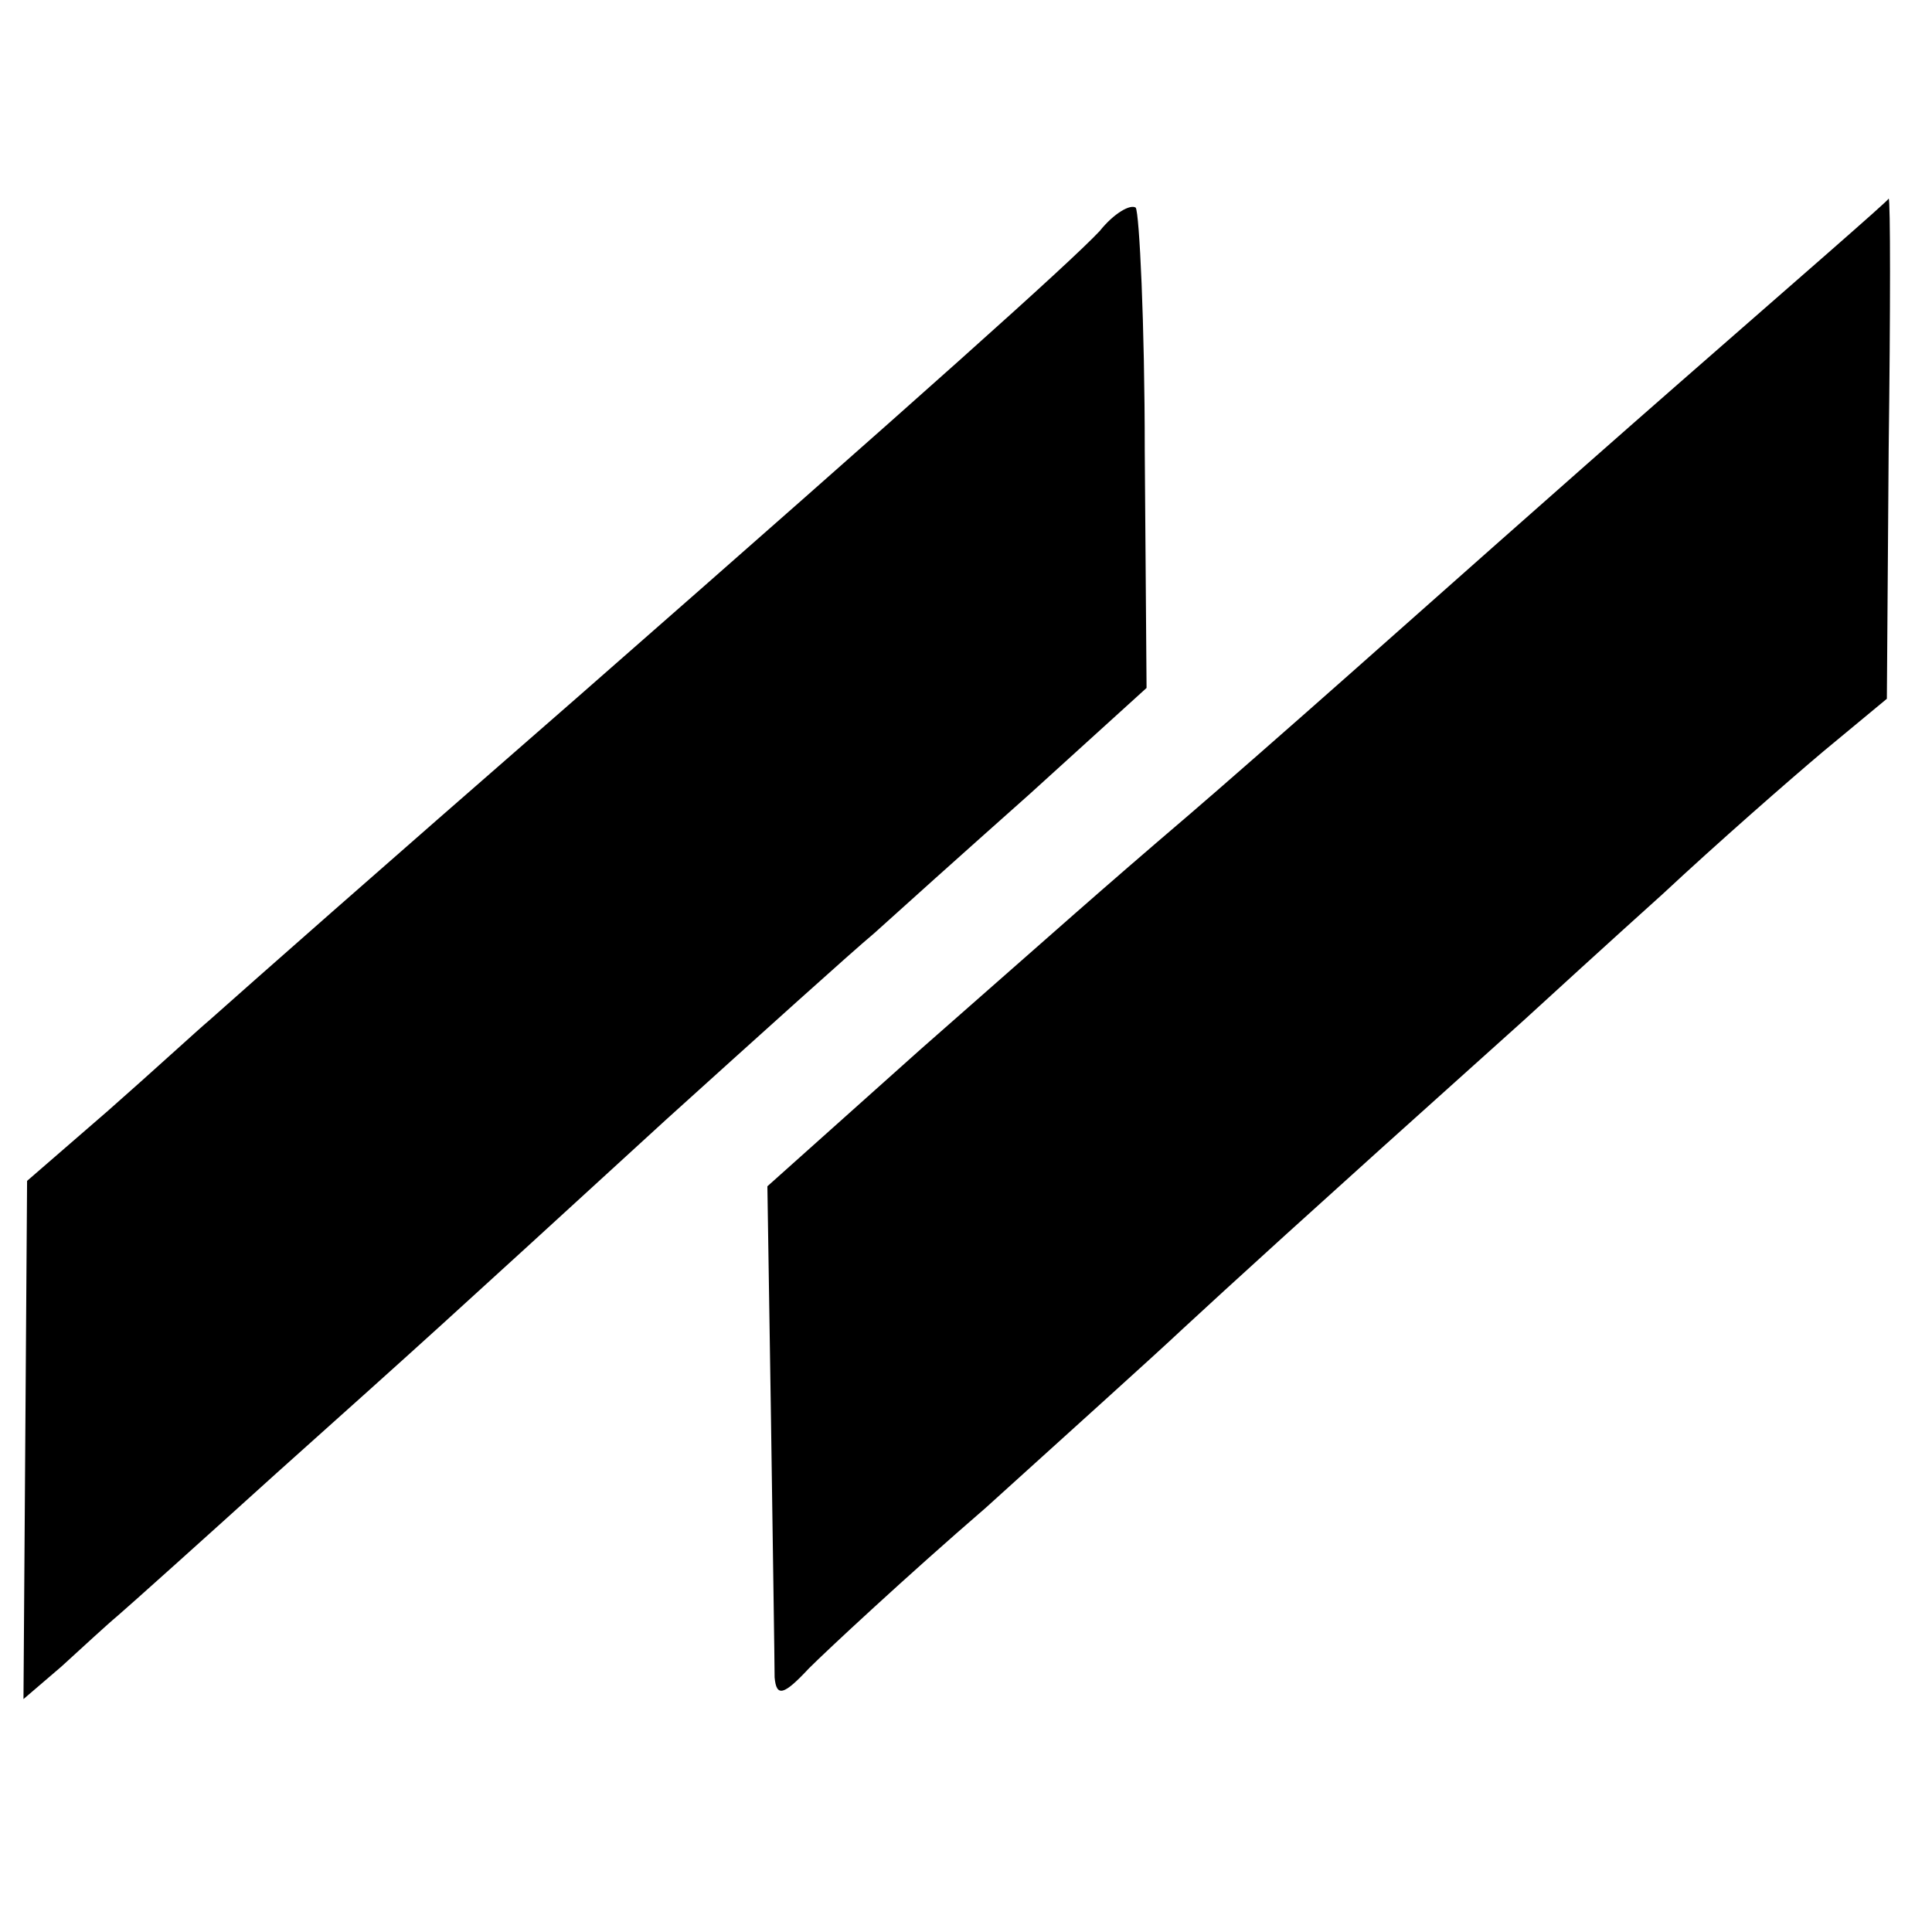
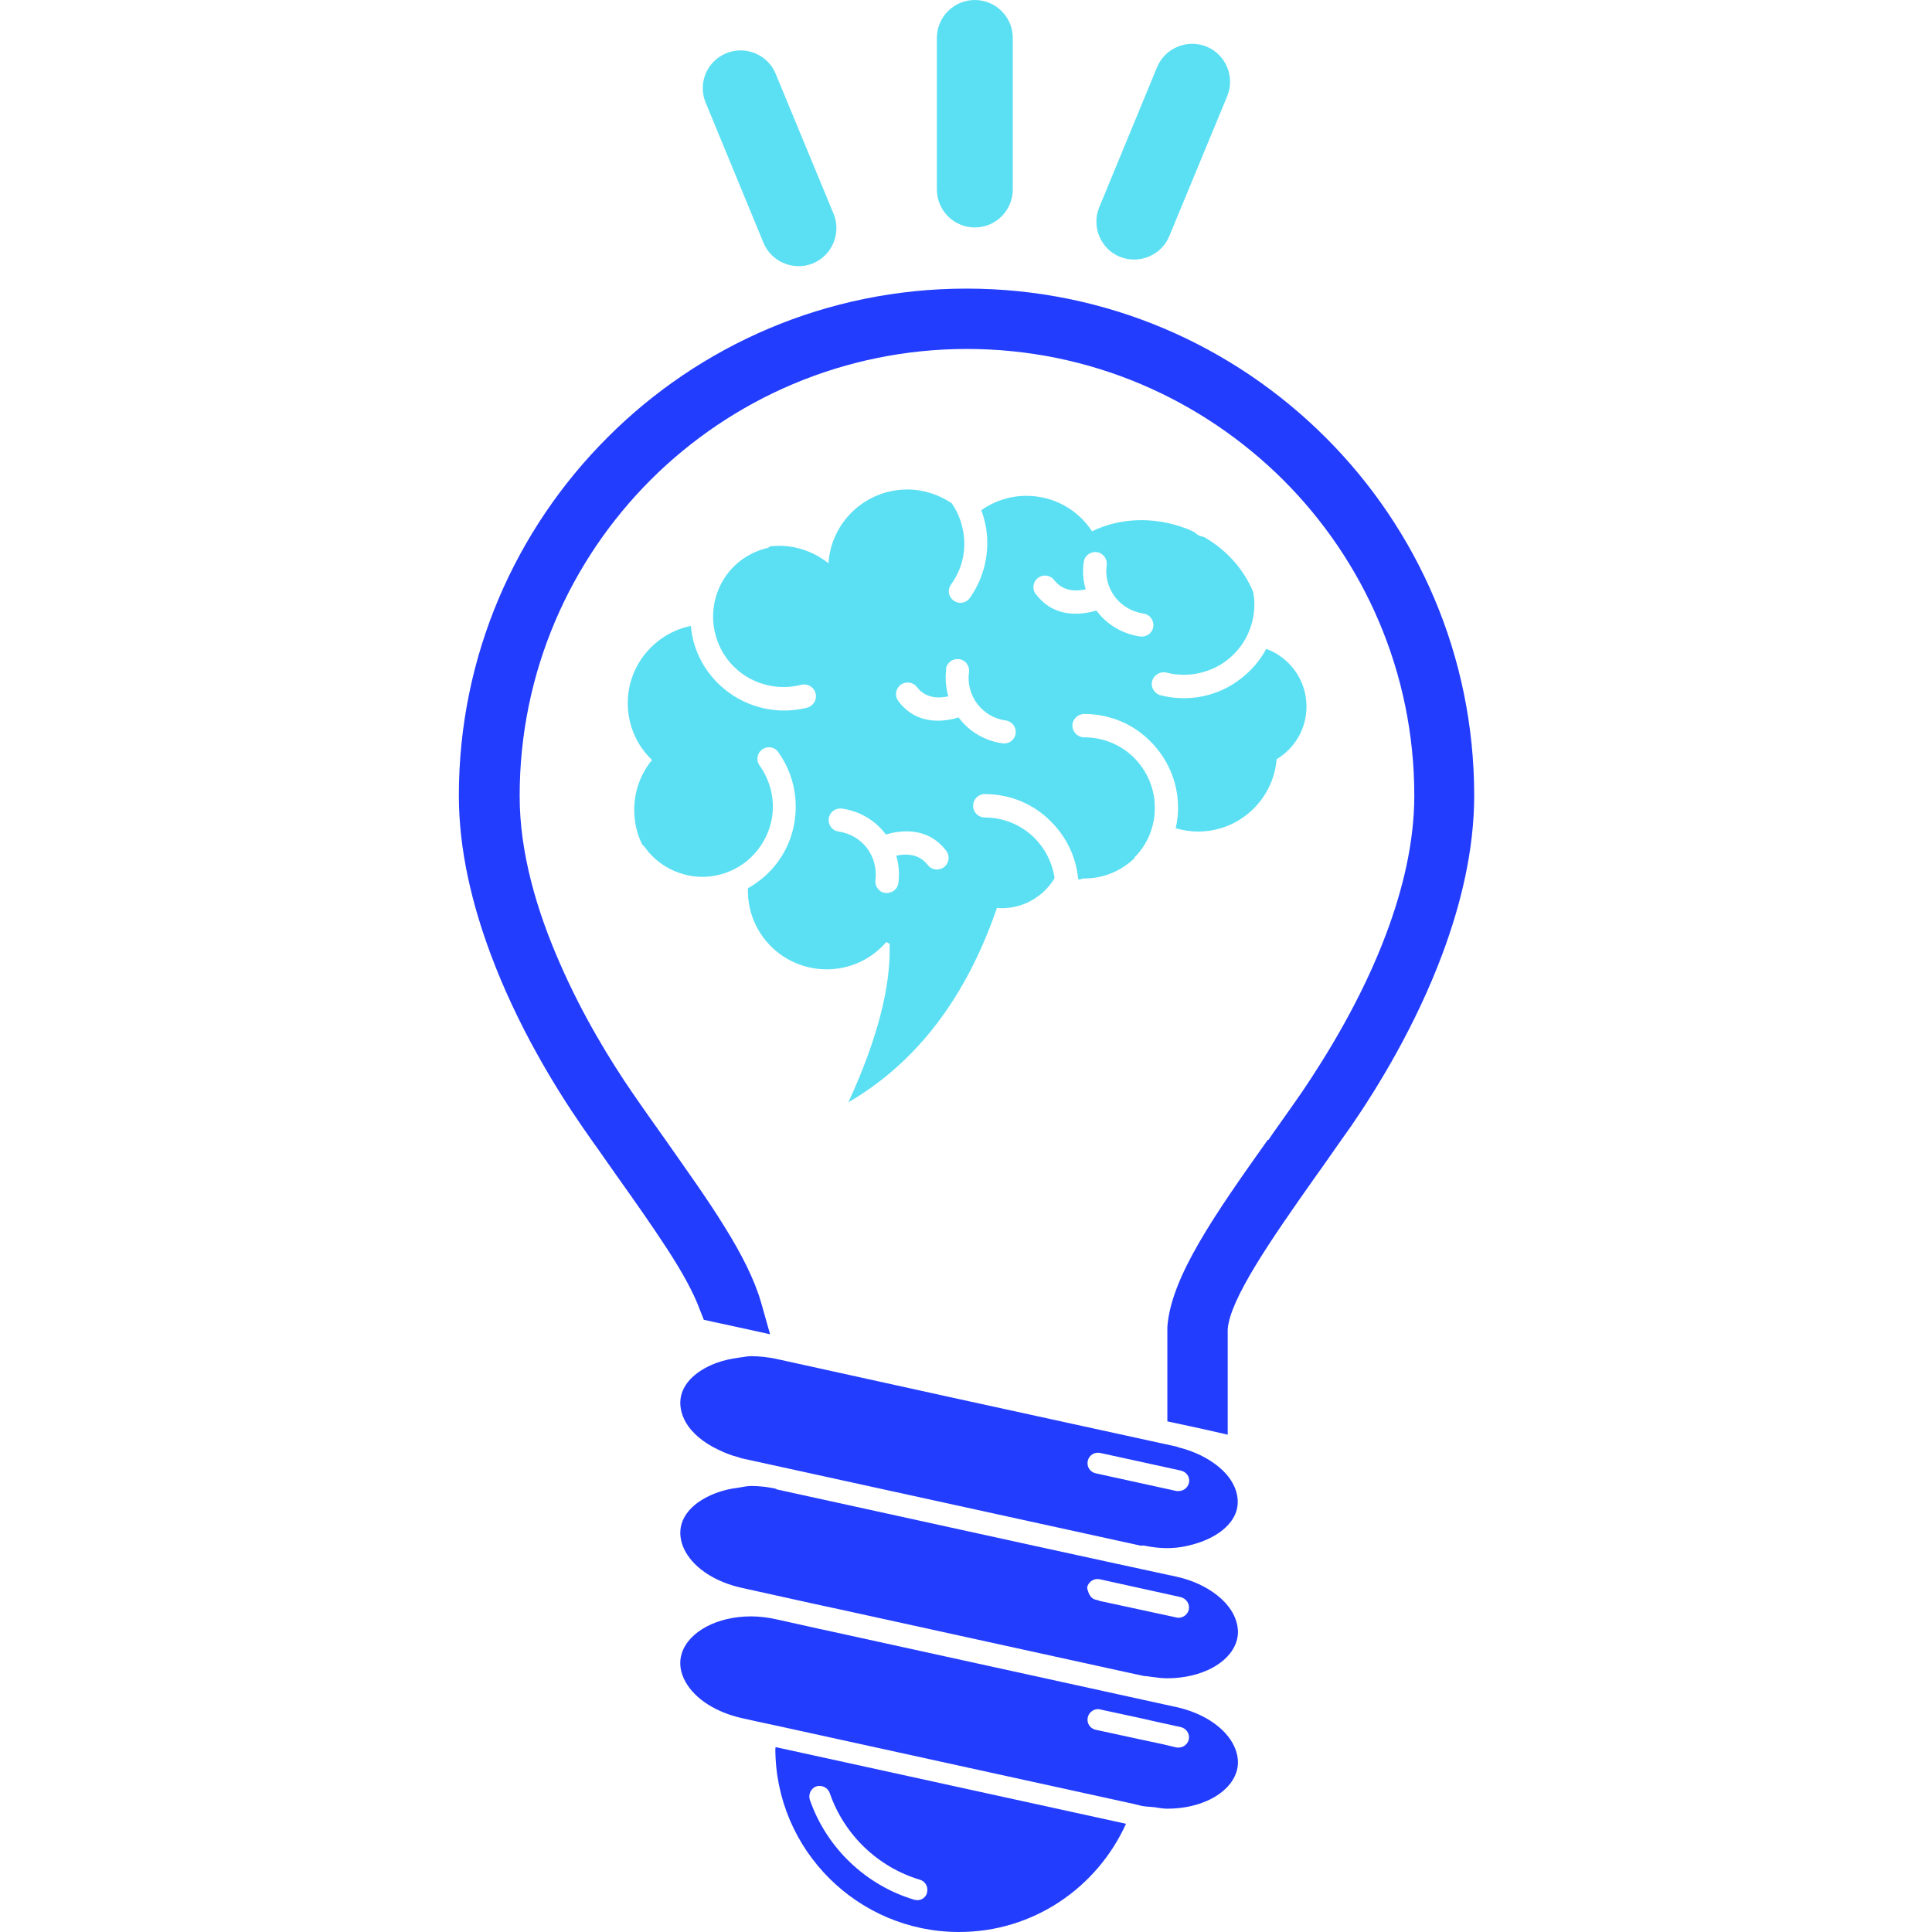
- <svg xmlns="http://www.w3.org/2000/svg" version="1.0" width="107pt" height="107pt" viewBox="0 0 107 107" preserveAspectRatio="xMidYMid meet">
-   <g transform="translate(0,107) scale(0.1,-0.1)" fill="#000000" stroke="none">
-     <path d="M609 942 c-17 -18 -95 -88 -289 -258 -117 -102 -177 -155 -204 -179 -6 -5 -31 -28 -56 -50 l-45 -39 -1 -144 -1 -143 21 18 c11 10 25 23 31 28 7 6 46 41 88 79 86 77 86 77 216 196 52 47 103 93 115 103 11 10 50 45 86 77 l65 59 -1 131 c0 71 -3 132 -5 135 -3 2 -12 -3 -20 -13z" />
-     <path d="M929 857 c-64 -56 -145 -128 -180 -159 -35 -31 -75 -66 -89 -78 -55 -47 -68 -59 -150 -131 l-85 -76 2 -129 c1 -71 2 -135 2 -143 1 -11 5 -10 19 5 10 10 54 51 98 89 43 39 92 83 109 99 26 24 63 58 189 171 12 11 47 43 77 70 30 28 70 63 89 79 l35 29 1 138 c1 77 1 139 0 139 0 -1 -53 -47 -117 -103z" />
+ <svg xmlns="http://www.w3.org/2000/svg" width="50px" height="50px" viewBox="0 0 50 50" version="1.1">
+   <defs>
+     <clipPath id="clip1">
+       <path d="M 11.867 7.465 L 38.164 7.465 L 38.164 37.199 L 11.867 37.199 Z M 11.867 7.465 " />
+     </clipPath>
+   </defs>
+   <g id="surface1">
+     <path style=" stroke:none;fill-rule:evenodd;fill:rgb(13.725%,23.922%,100%);fill-opacity:1;" d="M 29.551 40.008 L 19.199 37.742 C 19.172 37.734 19.145 37.727 19.117 37.715 C 18.926 37.668 18.742 37.594 18.578 37.512 C 18.215 37.34 17.91 37.094 17.746 36.805 C 17.648 36.633 17.547 36.355 17.648 36.047 C 17.766 35.699 18.113 35.426 18.57 35.262 C 18.734 35.203 18.922 35.164 19.113 35.137 C 19.223 35.125 19.324 35.098 19.441 35.098 C 19.66 35.098 19.879 35.125 20.09 35.168 L 24.562 36.152 L 25.102 36.27 L 30.449 37.438 C 30.473 37.445 30.5 37.457 30.527 37.465 C 30.719 37.512 30.902 37.582 31.066 37.66 C 31.43 37.84 31.727 38.078 31.891 38.367 C 31.992 38.539 32.09 38.816 31.992 39.125 C 31.871 39.473 31.523 39.746 31.066 39.91 C 30.805 40 30.52 40.066 30.203 40.066 C 30.004 40.066 29.801 40.039 29.609 40 C 29.59 39.996 29.57 40 29.551 39.996 Z M 28.152 37.805 C 28.117 37.953 28.211 38.098 28.355 38.129 L 30.441 38.586 C 30.461 38.59 30.48 38.59 30.5 38.59 C 30.508 38.59 30.512 38.586 30.527 38.586 C 30.637 38.578 30.738 38.5 30.77 38.379 C 30.805 38.234 30.711 38.09 30.559 38.059 L 30.527 38.051 L 28.473 37.602 C 28.328 37.57 28.184 37.66 28.152 37.805 Z M 28.152 37.805 " />
+     <path style=" stroke:none;fill-rule:evenodd;fill:rgb(13.725%,23.922%,100%);fill-opacity:1;" d="M 20.09 38.543 L 26.816 40.016 L 29.293 40.555 L 30.449 40.805 C 31.105 40.949 31.648 41.301 31.898 41.734 C 31.996 41.914 32.098 42.184 31.996 42.492 C 31.812 43.047 31.082 43.434 30.203 43.434 C 30.059 43.434 29.906 43.41 29.754 43.391 C 29.688 43.375 29.617 43.383 29.551 43.363 L 29.121 43.27 L 21.758 41.656 L 21.09 41.512 L 19.199 41.094 C 18.539 40.949 17.996 40.609 17.746 40.168 C 17.648 39.996 17.547 39.719 17.648 39.41 C 17.766 39.059 18.113 38.789 18.57 38.625 C 18.734 38.566 18.922 38.523 19.113 38.5 C 19.223 38.484 19.324 38.457 19.441 38.457 C 19.66 38.457 19.879 38.484 20.09 38.531 Z M 28.434 41.426 L 30.441 41.859 C 30.461 41.867 30.48 41.867 30.5 41.867 C 30.625 41.867 30.738 41.781 30.766 41.656 C 30.797 41.512 30.703 41.367 30.551 41.332 L 28.461 40.871 C 28.316 40.84 28.172 40.93 28.137 41.074 C 28.133 41.121 28.152 41.156 28.164 41.195 C 28.191 41.285 28.25 41.371 28.348 41.398 L 28.434 41.418 Z M 28.434 41.426 " />
+     <path style=" stroke:none;fill-rule:evenodd;fill:rgb(13.725%,23.922%,100%);fill-opacity:1;" d="M 21.25 42.164 L 29.359 43.941 L 29.965 44.074 L 30.449 44.18 C 31.102 44.324 31.648 44.668 31.898 45.109 C 31.996 45.289 32.098 45.559 31.996 45.867 C 31.812 46.422 31.082 46.809 30.211 46.809 C 30.098 46.809 29.984 46.785 29.871 46.77 C 29.773 46.758 29.66 46.758 29.555 46.738 L 29.332 46.684 L 20.133 44.668 L 19.605 44.555 L 19.199 44.465 C 18.539 44.316 17.996 43.977 17.746 43.535 C 17.602 43.285 17.566 43.02 17.648 42.777 C 17.832 42.223 18.562 41.832 19.434 41.832 C 19.652 41.832 19.871 41.859 20.082 41.906 L 20.648 42.031 L 21.242 42.164 Z M 28.473 44.238 C 28.328 44.207 28.184 44.301 28.152 44.445 C 28.117 44.594 28.211 44.734 28.355 44.766 L 29.543 45.023 L 30.098 45.141 L 30.441 45.223 C 30.461 45.227 30.48 45.227 30.5 45.227 C 30.625 45.227 30.738 45.141 30.766 45.016 C 30.797 44.871 30.703 44.727 30.551 44.695 L 30.031 44.582 L 29.477 44.457 L 28.461 44.238 Z M 28.473 44.238 " />
+     <path style=" stroke:none;fill-rule:evenodd;fill:rgb(13.725%,23.922%,100%);fill-opacity:1;" d="M 20.074 45.215 L 29.141 47.199 C 28.395 48.848 26.746 50 24.82 50 C 22.199 50 20.066 47.871 20.066 45.254 C 20.066 45.242 20.074 45.227 20.074 45.215 Z M 23.988 48.984 C 24.035 48.84 23.949 48.688 23.809 48.648 C 22.715 48.32 21.844 47.48 21.473 46.402 C 21.422 46.262 21.27 46.191 21.129 46.23 C 20.992 46.277 20.914 46.434 20.957 46.574 C 21.387 47.816 22.398 48.785 23.656 49.164 C 23.684 49.168 23.711 49.176 23.738 49.176 C 23.855 49.176 23.961 49.105 23.996 48.977 Z M 23.988 48.984 " />
+     <g clip-path="url(#clip1)" clip-rule="nonzero">
+       <path style=" stroke:none;fill-rule:nonzero;fill:rgb(13.725%,23.922%,100%);fill-opacity:1;" d="M 32.809 29.5 C 31.457 31.406 30.297 33.055 30.211 34.348 L 30.211 36.785 L 30.613 36.871 L 31.152 36.988 L 31.773 37.129 L 31.773 34.398 C 31.805 34.004 32.078 33.441 32.473 32.785 C 32.902 32.074 33.48 31.25 34.082 30.398 C 34.27 30.141 34.418 29.918 34.523 29.773 C 34.695 29.527 34.848 29.309 34.969 29.141 C 35.668 28.125 36.645 26.523 37.328 24.691 C 37.812 23.398 38.152 21.988 38.152 20.59 C 38.152 16.973 36.684 13.691 34.301 11.316 C 31.918 8.938 28.641 7.469 25.012 7.469 C 21.387 7.469 18.102 8.938 15.727 11.316 C 13.344 13.695 11.875 16.973 11.875 20.59 C 11.875 21.996 12.215 23.398 12.699 24.695 C 13.383 26.535 14.359 28.129 15.059 29.145 C 15.168 29.297 15.316 29.52 15.504 29.777 C 15.602 29.922 15.766 30.148 15.945 30.406 C 16.426 31.082 16.895 31.75 17.27 32.328 C 17.648 32.91 17.945 33.441 18.113 33.898 L 18.215 34.156 L 18.484 34.215 L 19.098 34.348 L 19.93 34.531 L 19.699 33.715 C 19.527 33.113 19.191 32.453 18.742 31.734 C 18.309 31.031 17.777 30.293 17.223 29.5 C 17.039 29.238 16.887 29.027 16.789 28.887 C 16.672 28.719 16.523 28.512 16.359 28.27 C 15.812 27.473 15.082 26.293 14.488 24.926 C 13.898 23.582 13.445 22.074 13.449 20.59 C 13.449 17.402 14.75 14.508 16.84 12.418 C 18.934 10.328 21.832 9.031 25.023 9.031 C 28.219 9.031 31.105 10.328 33.207 12.418 C 35.305 14.512 36.602 17.406 36.602 20.59 C 36.602 21.805 36.301 23.035 35.871 24.176 C 35.246 25.844 34.332 27.32 33.695 28.262 C 33.504 28.539 33.227 28.93 32.953 29.316 L 32.828 29.5 Z M 32.809 29.5 " />
+     </g>
+     <path style=" stroke:none;fill-rule:evenodd;fill:rgb(35.686%,87.843%,95.294%);fill-opacity:1;" d="M 25.227 5.887 C 25.77 5.887 26.211 5.445 26.211 4.902 L 26.211 0.98 C 26.211 0.441 25.77 0 25.227 0 C 24.688 0 24.246 0.441 24.246 0.98 L 24.246 4.902 C 24.246 5.445 24.688 5.887 25.227 5.887 Z M 28.98 6.645 C 28.48 6.441 28.242 5.859 28.449 5.363 L 29.945 1.738 C 30.152 1.238 30.73 1.004 31.227 1.207 C 31.727 1.41 31.965 1.992 31.762 2.484 L 30.262 6.109 C 30.059 6.609 29.477 6.848 28.98 6.645 Z M 21.039 6.816 C 21.539 6.609 21.777 6.031 21.574 5.535 L 20.074 1.91 C 19.871 1.41 19.289 1.172 18.793 1.379 C 18.293 1.582 18.055 2.16 18.262 2.656 L 19.758 6.281 C 19.961 6.781 20.543 7.02 21.039 6.816 Z M 21.039 6.816 " />
+     <path style=" stroke:none;fill-rule:evenodd;fill:rgb(35.686%,87.843%,95.294%);fill-opacity:1;" d="M 24.48 17.316 C 24.504 17.148 24.652 17.039 24.82 17.059 C 24.984 17.078 25.098 17.23 25.078 17.395 C 25.035 17.695 25.121 17.988 25.293 18.219 C 25.465 18.441 25.723 18.605 26.027 18.645 C 26.191 18.668 26.305 18.816 26.285 18.98 C 26.266 19.148 26.113 19.258 25.949 19.238 C 25.48 19.172 25.082 18.93 24.82 18.582 C 24.82 18.574 24.812 18.574 24.812 18.566 C 24.441 18.68 23.73 18.785 23.25 18.145 C 23.148 18.012 23.176 17.824 23.309 17.723 C 23.441 17.625 23.633 17.652 23.73 17.781 C 23.961 18.086 24.312 18.074 24.543 18.02 C 24.477 17.797 24.457 17.559 24.488 17.316 Z M 29.973 17.988 Z M 25.09 15.488 Z M 24.574 15.18 Z M 19.199 22.363 Z M 19.594 19.781 Z M 20.109 19.469 Z M 19.547 22.852 Z M 29.352 22.199 C 29.684 21.871 29.887 21.414 29.887 20.906 C 29.887 20.406 29.684 19.949 29.352 19.613 C 29.023 19.285 28.566 19.082 28.059 19.082 C 27.895 19.082 27.754 18.949 27.754 18.777 C 27.754 18.613 27.895 18.477 28.059 18.477 C 28.73 18.477 29.34 18.746 29.773 19.188 C 30.215 19.629 30.488 20.234 30.488 20.902 C 30.488 21.086 30.469 21.262 30.426 21.434 C 30.613 21.488 30.805 21.52 31.008 21.52 C 32.078 21.52 32.953 20.695 33.039 19.648 C 33.504 19.371 33.812 18.863 33.812 18.285 C 33.812 17.598 33.375 17.012 32.77 16.793 C 32.559 17.191 32.242 17.504 31.871 17.73 C 31.34 18.047 30.684 18.16 30.031 17.992 L 30.004 17.988 L 29.973 17.969 C 29.828 17.895 29.762 17.711 29.84 17.566 C 29.906 17.441 30.051 17.375 30.184 17.406 C 30.672 17.531 31.168 17.445 31.57 17.211 C 31.973 16.973 32.281 16.582 32.406 16.094 C 32.473 15.84 32.48 15.574 32.434 15.324 C 32.203 14.758 31.762 14.242 31.168 13.902 C 31.141 13.895 31.113 13.887 31.086 13.879 C 31.02 13.859 30.961 13.828 30.922 13.777 C 30.848 13.742 30.77 13.703 30.691 13.676 C 29.848 13.355 28.961 13.406 28.262 13.75 C 27.902 13.195 27.273 12.832 26.562 12.832 C 26.125 12.832 25.723 12.973 25.395 13.203 C 25.453 13.355 25.492 13.512 25.52 13.668 C 25.617 14.281 25.484 14.93 25.098 15.477 C 25.012 15.594 24.852 15.641 24.719 15.566 C 24.574 15.496 24.508 15.312 24.59 15.168 L 24.613 15.125 C 24.91 14.719 25.012 14.223 24.93 13.77 C 24.887 13.504 24.785 13.246 24.629 13.023 C 24.297 12.801 23.902 12.668 23.48 12.668 C 22.398 12.668 21.508 13.512 21.441 14.578 C 21.09 14.297 20.641 14.125 20.16 14.125 C 20.082 14.125 20.008 14.133 19.938 14.137 C 19.902 14.164 19.871 14.184 19.824 14.191 C 19.336 14.316 18.945 14.625 18.707 15.027 C 18.473 15.43 18.387 15.926 18.512 16.41 C 18.637 16.898 18.945 17.289 19.348 17.527 C 19.75 17.762 20.246 17.848 20.734 17.723 L 20.773 17.715 L 20.812 17.715 C 20.98 17.715 21.117 17.848 21.117 18.02 C 21.117 18.164 21.012 18.289 20.879 18.316 C 20.234 18.477 19.586 18.363 19.051 18.047 C 18.52 17.73 18.102 17.211 17.938 16.559 L 17.93 16.516 C 17.902 16.41 17.891 16.305 17.879 16.199 C 16.949 16.391 16.246 17.211 16.246 18.199 C 16.246 18.77 16.484 19.301 16.875 19.668 C 16.586 20.016 16.414 20.465 16.414 20.961 C 16.414 21.281 16.484 21.594 16.625 21.863 C 16.652 21.883 16.672 21.902 16.691 21.93 C 16.98 22.336 17.414 22.586 17.879 22.668 C 18.34 22.746 18.828 22.641 19.238 22.352 C 19.645 22.059 19.898 21.625 19.977 21.172 C 20.055 20.711 19.949 20.223 19.66 19.812 L 19.633 19.773 C 19.559 19.621 19.621 19.445 19.766 19.371 C 19.898 19.305 20.062 19.344 20.141 19.465 C 20.531 20.012 20.66 20.656 20.562 21.27 C 20.465 21.883 20.129 22.457 19.582 22.844 C 19.508 22.898 19.434 22.945 19.355 22.988 C 19.355 23.008 19.355 23.027 19.355 23.051 C 19.355 24.176 20.266 25.086 21.395 25.086 C 21.996 25.086 22.535 24.828 22.906 24.414 L 22.934 24.379 C 22.965 24.395 22.996 24.414 23.023 24.426 C 23.059 25.527 22.707 26.891 21.957 28.527 C 23.723 27.496 25.004 25.816 25.801 23.496 C 25.84 23.496 25.883 23.504 25.926 23.504 C 26.508 23.504 27.016 23.188 27.293 22.727 C 27.234 22.324 27.051 21.969 26.777 21.691 C 26.449 21.363 25.992 21.156 25.484 21.156 C 25.32 21.156 25.184 21.02 25.184 20.855 C 25.184 20.691 25.312 20.551 25.484 20.551 C 26.16 20.551 26.766 20.82 27.199 21.262 C 27.59 21.652 27.848 22.164 27.902 22.746 C 27.914 22.754 27.926 22.758 27.941 22.766 C 27.98 22.746 28.031 22.734 28.078 22.734 C 28.578 22.734 29.035 22.527 29.371 22.199 Z M 26.805 15.379 C 26.707 15.246 26.73 15.055 26.863 14.957 C 26.996 14.855 27.188 14.883 27.285 15.016 C 27.52 15.316 27.867 15.305 28.098 15.25 C 28.031 15.027 28.012 14.789 28.047 14.547 C 28.066 14.383 28.219 14.27 28.383 14.289 C 28.547 14.309 28.66 14.461 28.641 14.625 C 28.598 14.93 28.684 15.219 28.855 15.449 C 29.027 15.672 29.285 15.832 29.59 15.879 C 29.754 15.898 29.867 16.051 29.848 16.215 C 29.828 16.379 29.676 16.492 29.512 16.473 C 29.043 16.406 28.645 16.16 28.383 15.812 C 28.383 15.805 28.375 15.805 28.375 15.801 C 28.004 15.91 27.293 16.016 26.812 15.379 Z M 21.789 20.926 C 22.258 20.992 22.656 21.238 22.918 21.586 C 22.918 21.594 22.926 21.594 22.926 21.598 C 23.293 21.488 24.008 21.383 24.488 22.02 C 24.59 22.152 24.562 22.344 24.43 22.441 C 24.297 22.543 24.105 22.516 24.008 22.383 C 23.777 22.082 23.426 22.094 23.195 22.145 C 23.262 22.371 23.281 22.605 23.25 22.852 C 23.23 23.016 23.078 23.129 22.91 23.109 C 22.746 23.09 22.637 22.938 22.656 22.773 C 22.695 22.469 22.609 22.18 22.438 21.949 C 22.266 21.723 22.008 21.566 21.703 21.52 C 21.539 21.5 21.426 21.348 21.449 21.184 C 21.469 21.02 21.617 20.906 21.785 20.926 Z M 21.789 20.926 " />
  </g>
</svg>
